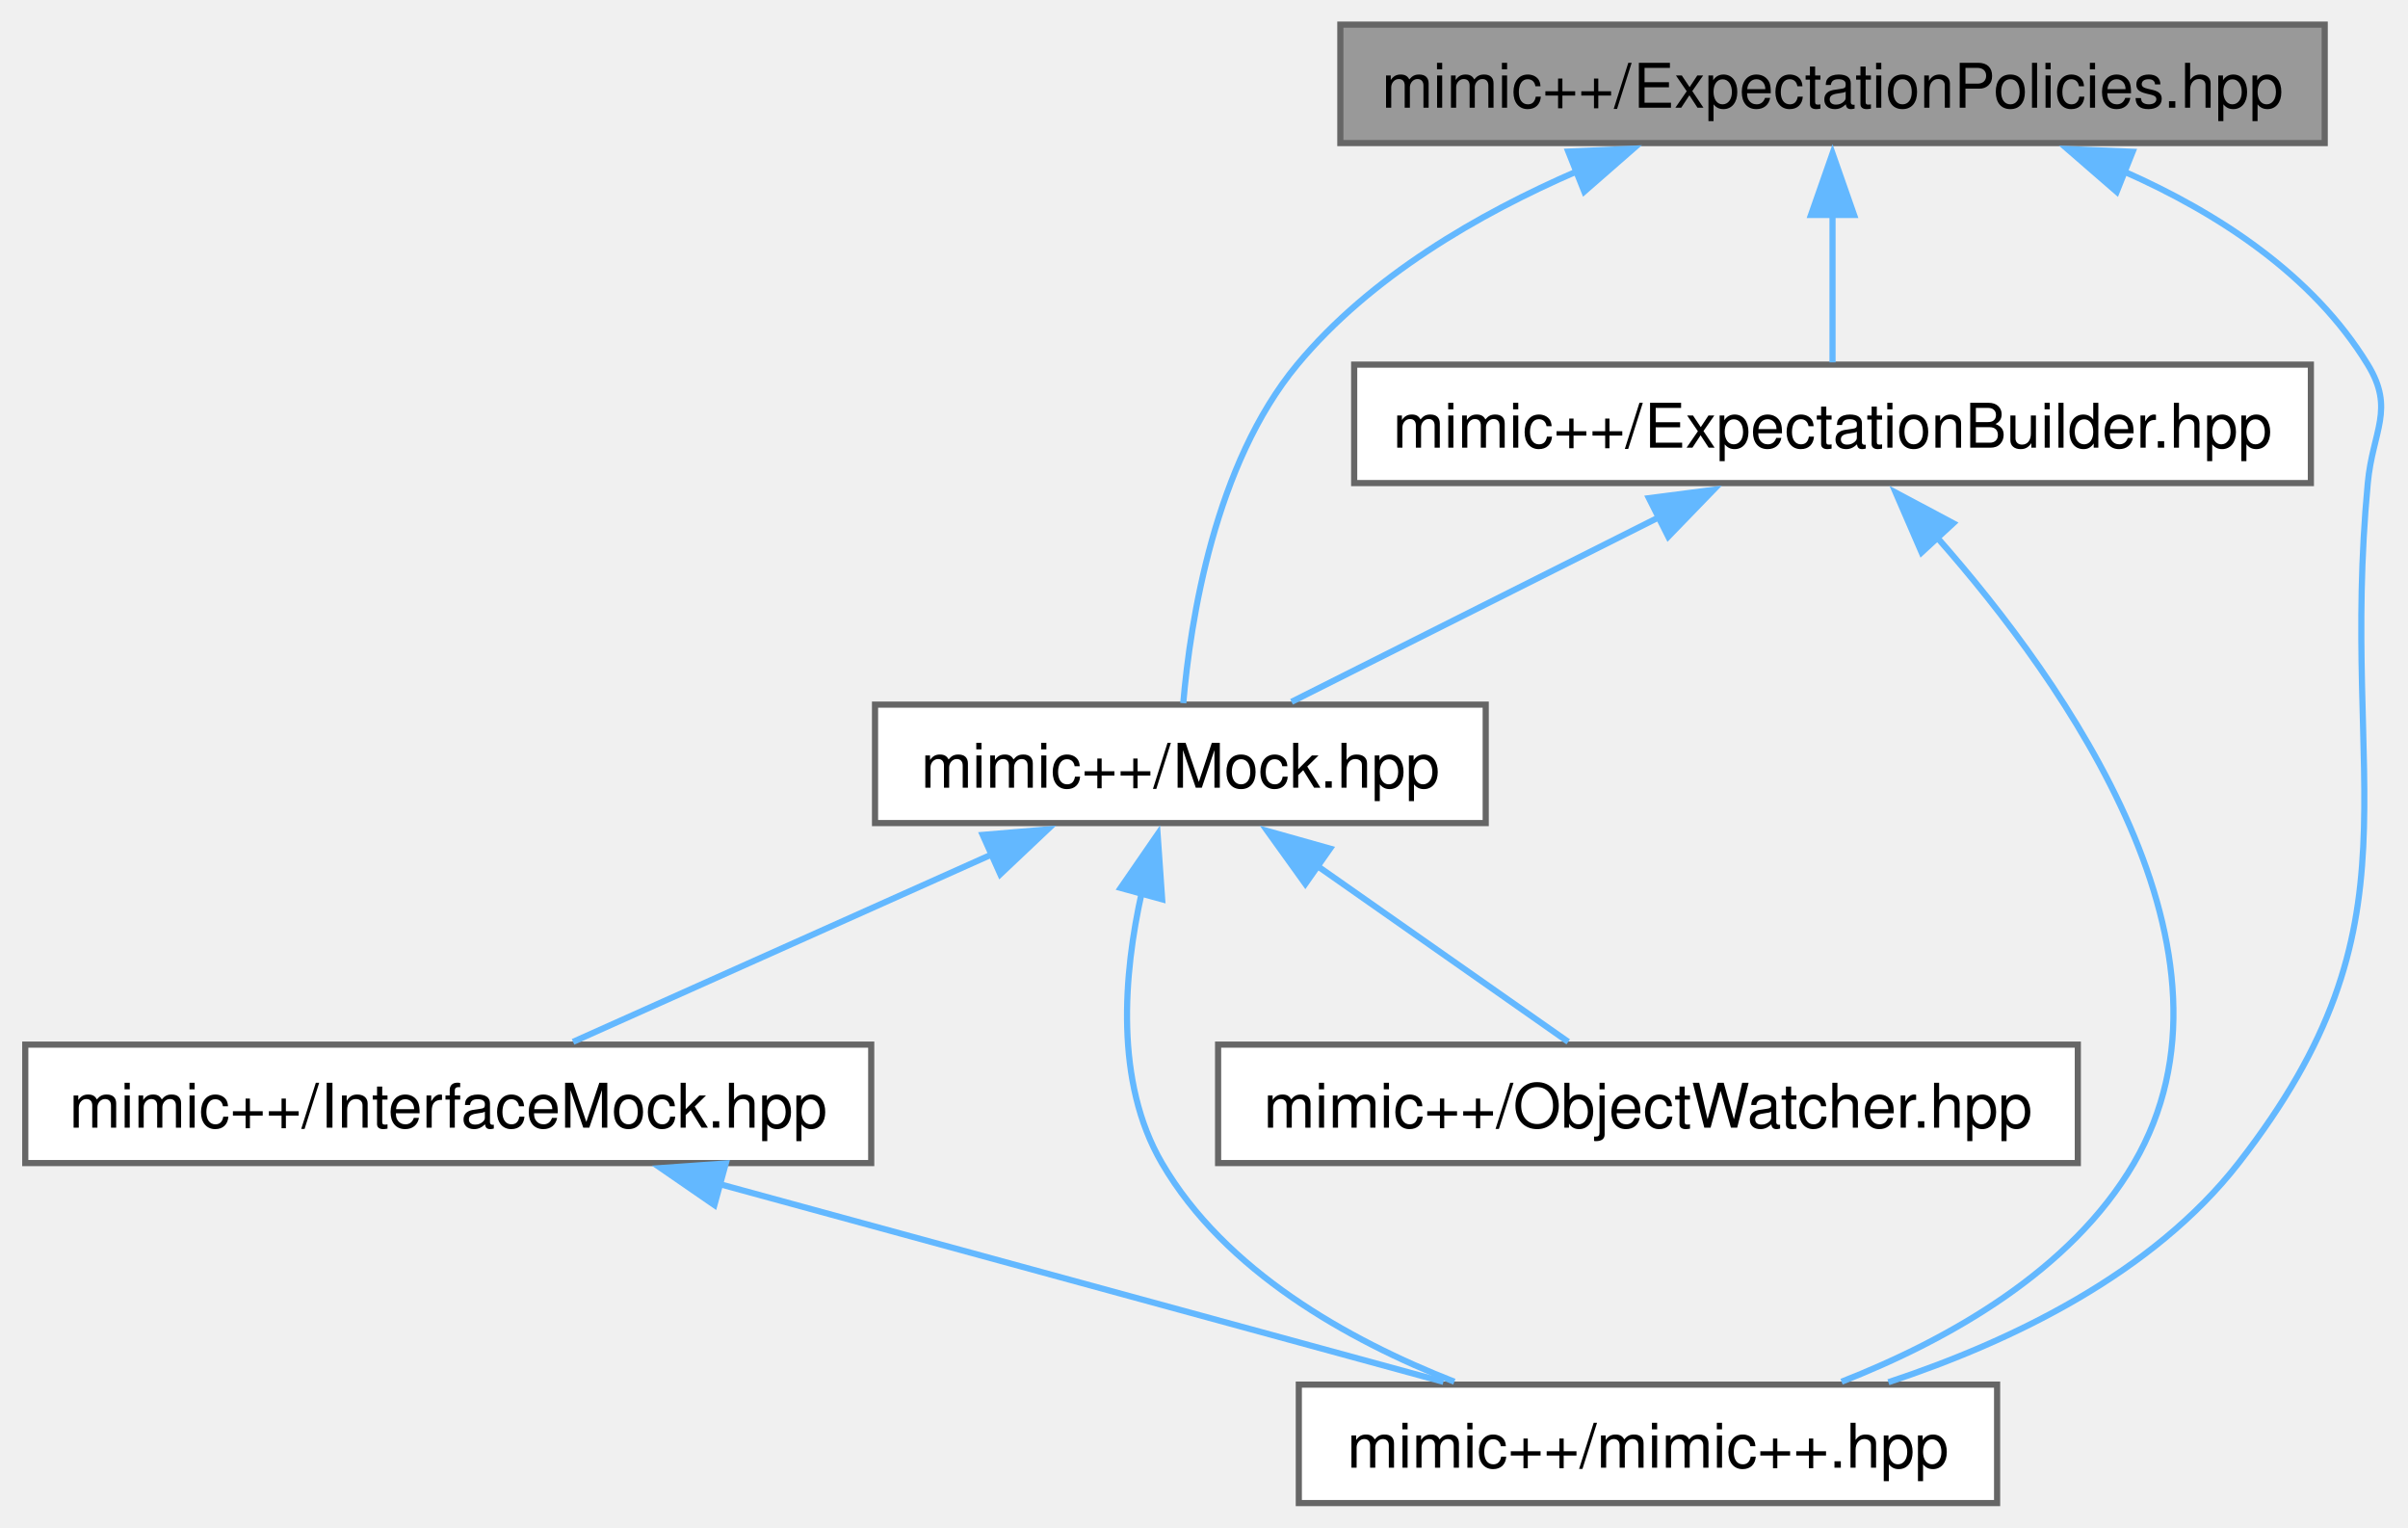
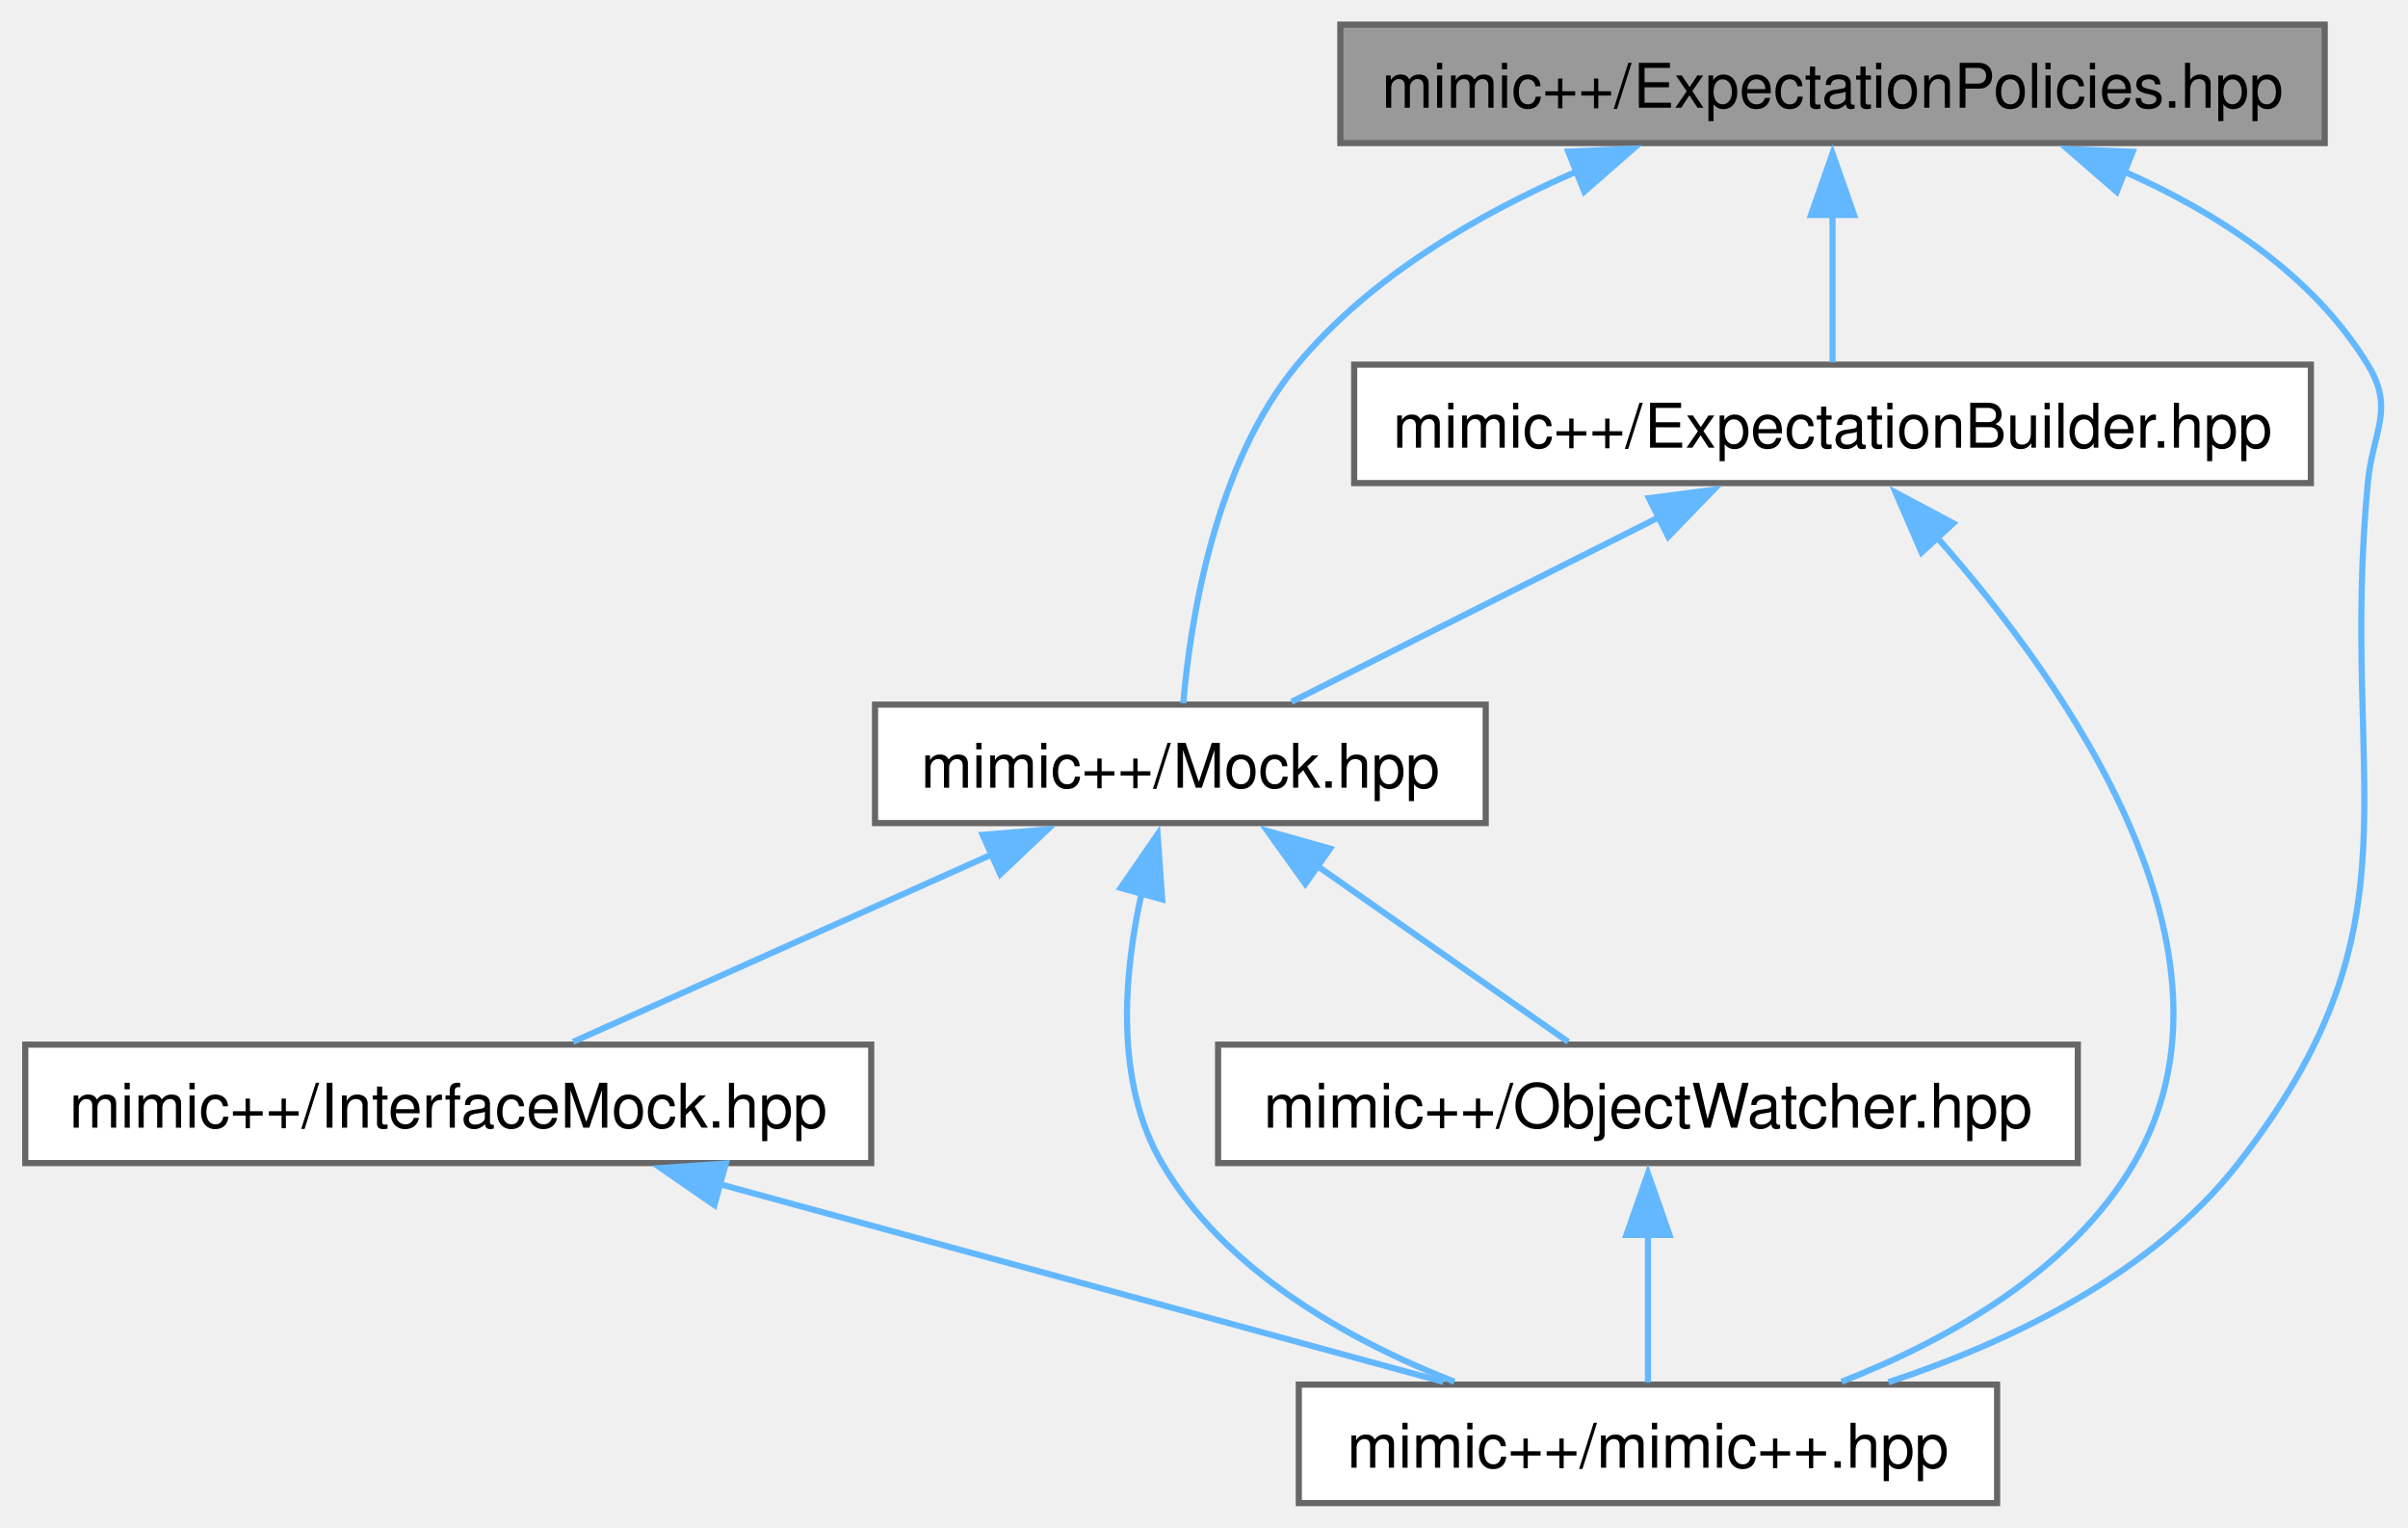
<svg xmlns="http://www.w3.org/2000/svg" xmlns:xlink="http://www.w3.org/1999/xlink" width="391pt" height="248pt" viewBox="0.00 0.00 391.18 248.25">
  <g id="graph0" class="graph" transform="scale(1 1) rotate(0) translate(4 244.25)">
    <g id="Node000001" class="node">
      <g id="a_Node000001">
        <a xlink:title=" ">
          <polygon fill="#999999" stroke="#666666" points="373.75,-240.25 213.75,-240.25 213.75,-221 373.75,-221 373.75,-240.25" />
          <text text-anchor="middle" x="293.75" y="-226.75" font-family="Helvetica,sans-Serif" font-size="10.00">mimic++/ExpectationPolicies.hpp</text>
        </a>
      </g>
    </g>
    <g id="Node000002" class="node">
      <g id="a_Node000002">
        <a xlink:href="../../d2/d4f/_expectation_builder_8hpp.html" target="_top" xlink:title=" ">
          <polygon fill="white" stroke="#666666" points="371.5,-185 216,-185 216,-165.75 371.5,-165.75 371.5,-185" />
          <text text-anchor="middle" x="293.75" y="-171.5" font-family="Helvetica,sans-Serif" font-size="10.00">mimic++/ExpectationBuilder.hpp</text>
        </a>
      </g>
    </g>
    <g id="edge1_Node000001_Node000002" class="edge">
      <g id="a_edge1_Node000001_Node000002">
        <a xlink:title=" ">
          <path fill="none" stroke="#63b8ff" d="M293.75,-209.38C293.75,-201.09 293.75,-191.92 293.75,-185.36" />
          <polygon fill="#63b8ff" stroke="#63b8ff" points="290.25,-209.32 293.75,-219.32 297.25,-209.32 290.25,-209.32" />
        </a>
      </g>
    </g>
    <g id="Node000003" class="node">
      <g id="a_Node000003">
        <a xlink:href="../../d5/dc5/_mock_8hpp.html" target="_top" xlink:title=" ">
          <polygon fill="white" stroke="#666666" points="237.38,-129.75 138.12,-129.75 138.12,-110.5 237.38,-110.5 237.38,-129.75" />
          <text text-anchor="middle" x="187.75" y="-116.25" font-family="Helvetica,sans-Serif" font-size="10.00">mimic++/Mock.hpp</text>
        </a>
      </g>
    </g>
-     <g id="edge8_Node000001_Node000003" class="edge">
-       <g id="a_edge8_Node000001_Node000003">
+     <g id="edge9_Node000001_Node000003" class="edge">
+       <g id="a_edge9_Node000001_Node000003">
        <a xlink:title=" ">
          <path fill="none" stroke="#63b8ff" d="M252.37,-216.48C236.13,-209.46 218.58,-199.25 206.75,-185 193.3,-168.8 189.37,-143.35 188.22,-129.99" />
          <polygon fill="#63b8ff" stroke="#63b8ff" points="250.8,-219.62 261.38,-220.09 253.4,-213.12 250.8,-219.62" />
        </a>
      </g>
    </g>
    <g id="Node000005" class="node">
      <g id="a_Node000005">
        <a xlink:href="../../d0/db9/mimic_09_09_8hpp.html" target="_top" xlink:title=" ">
          <polygon fill="white" stroke="#666666" points="320.5,-19.25 207,-19.25 207,0 320.5,0 320.5,-19.25" />
          <text text-anchor="middle" x="263.75" y="-5.75" font-family="Helvetica,sans-Serif" font-size="10.00">mimic++/mimic++.hpp</text>
        </a>
      </g>
    </g>
-     <g id="edge9_Node000001_Node000005" class="edge">
-       <g id="a_edge9_Node000001_Node000005">
+     <g id="edge10_Node000001_Node000005" class="edge">
+       <g id="a_edge10_Node000001_Node000005">
        <a xlink:title=" ">
          <path fill="none" stroke="#63b8ff" d="M341.09,-216.4C356.46,-209.61 371.83,-199.59 380.75,-185 385.21,-177.7 381.55,-174.27 380.75,-165.75 376.06,-115.98 390.47,-94.69 359.75,-55.25 345.75,-37.27 322.78,-26.24 302.83,-19.64" />
          <polygon fill="#63b8ff" stroke="#63b8ff" points="339.94,-213.09 331.94,-220.03 342.53,-219.59 339.94,-213.09" />
        </a>
      </g>
    </g>
    <g id="edge2_Node000002_Node000003" class="edge">
      <g id="a_edge2_Node000002_Node000003">
        <a xlink:title=" ">
          <path fill="none" stroke="#63b8ff" d="M265.62,-160.24C246.66,-150.72 222.22,-138.44 205.82,-130.2" />
          <polygon fill="#63b8ff" stroke="#63b8ff" points="263.91,-163.3 274.42,-164.66 267.05,-157.05 263.91,-163.3" />
        </a>
      </g>
    </g>
-     <g id="edge7_Node000002_Node000005" class="edge">
-       <g id="a_edge7_Node000002_Node000005">
+     <g id="edge8_Node000002_Node000005" class="edge">
+       <g id="a_edge8_Node000002_Node000005">
        <a xlink:title=" ">
          <path fill="none" stroke="#63b8ff" d="M310.73,-156.93C331.79,-133.08 362.65,-89.35 342.75,-55.25 332.51,-37.7 312.53,-26.51 295.22,-19.72" />
          <polygon fill="#63b8ff" stroke="#63b8ff" points="308.23,-154.48 304.02,-164.2 313.37,-159.22 308.23,-154.48" />
        </a>
      </g>
    </g>
    <g id="Node000004" class="node">
      <g id="a_Node000004">
        <a xlink:href="../../d9/dc3/_interface_mock_8hpp.html" target="_top" xlink:title=" ">
          <polygon fill="white" stroke="#666666" points="137.5,-74.5 0,-74.5 0,-55.25 137.5,-55.25 137.5,-74.5" />
          <text text-anchor="middle" x="68.75" y="-61" font-family="Helvetica,sans-Serif" font-size="10.00">mimic++/InterfaceMock.hpp</text>
        </a>
      </g>
    </g>
    <g id="edge3_Node000003_Node000004" class="edge">
      <g id="a_edge3_Node000003_Node000004">
        <a xlink:title=" ">
          <path fill="none" stroke="#63b8ff" d="M157.35,-105.52C135.91,-95.93 107.79,-83.34 89.04,-74.95" />
          <polygon fill="#63b8ff" stroke="#63b8ff" points="155.62,-108.58 166.18,-109.47 158.48,-102.19 155.62,-108.58" />
        </a>
      </g>
    </g>
-     <g id="edge6_Node000003_Node000005" class="edge">
-       <g id="a_edge6_Node000003_Node000005">
+     <g id="edge7_Node000003_Node000005" class="edge">
+       <g id="a_edge7_Node000003_Node000005">
        <a xlink:title=" ">
          <path fill="none" stroke="#63b8ff" d="M181.49,-99.3C178.5,-85.96 177.04,-68.46 184.75,-55.25 194.99,-37.7 214.97,-26.51 232.28,-19.72" />
          <polygon fill="#63b8ff" stroke="#63b8ff" points="178.04,-99.96 184.05,-108.68 184.79,-98.11 178.04,-99.96" />
        </a>
      </g>
    </g>
    <g id="Node000006" class="node">
      <g id="a_Node000006">
        <a xlink:href="../../d5/d92/_object_watcher_8hpp.html" target="_top" xlink:title=" ">
          <polygon fill="white" stroke="#666666" points="333.62,-74.5 193.88,-74.5 193.88,-55.25 333.62,-55.25 333.62,-74.5" />
          <text text-anchor="middle" x="263.75" y="-61" font-family="Helvetica,sans-Serif" font-size="10.00">mimic++/ObjectWatcher.hpp</text>
        </a>
      </g>
    </g>
    <g id="edge5_Node000003_Node000006" class="edge">
      <g id="a_edge5_Node000003_Node000006">
        <a xlink:title=" ">
          <path fill="none" stroke="#63b8ff" d="M210.04,-103.51C223.29,-94.22 239.64,-82.77 250.79,-74.95" />
          <polygon fill="#63b8ff" stroke="#63b8ff" points="208.06,-100.62 201.88,-109.22 212.08,-106.35 208.06,-100.62" />
        </a>
      </g>
    </g>
    <g id="edge4_Node000004_Node000005" class="edge">
      <g id="a_edge4_Node000004_Node000005">
        <a xlink:title=" ">
          <path fill="none" stroke="#63b8ff" d="M112.9,-51.82C148.6,-42.07 198.1,-28.55 230.51,-19.7" />
          <polygon fill="#63b8ff" stroke="#63b8ff" points="112.01,-48.43 103.29,-54.44 113.86,-55.19 112.01,-48.43" />
        </a>
      </g>
    </g>
+     <g id="edge6_Node000006_Node000005" class="edge">
+       <g id="a_edge6_Node000006_Node000005">
+         <a xlink:title=" ">
+           <path fill="none" stroke="#63b8ff" d="M263.75,-43.63C263.75,-35.34 263.75,-26.17 263.75,-19.61" />
+           <polygon fill="#63b8ff" stroke="#63b8ff" points="260.25,-43.57 263.75,-53.57 267.25,-43.57 260.25,-43.57" />
+         </a>
+       </g>
+     </g>
  </g>
</svg>
